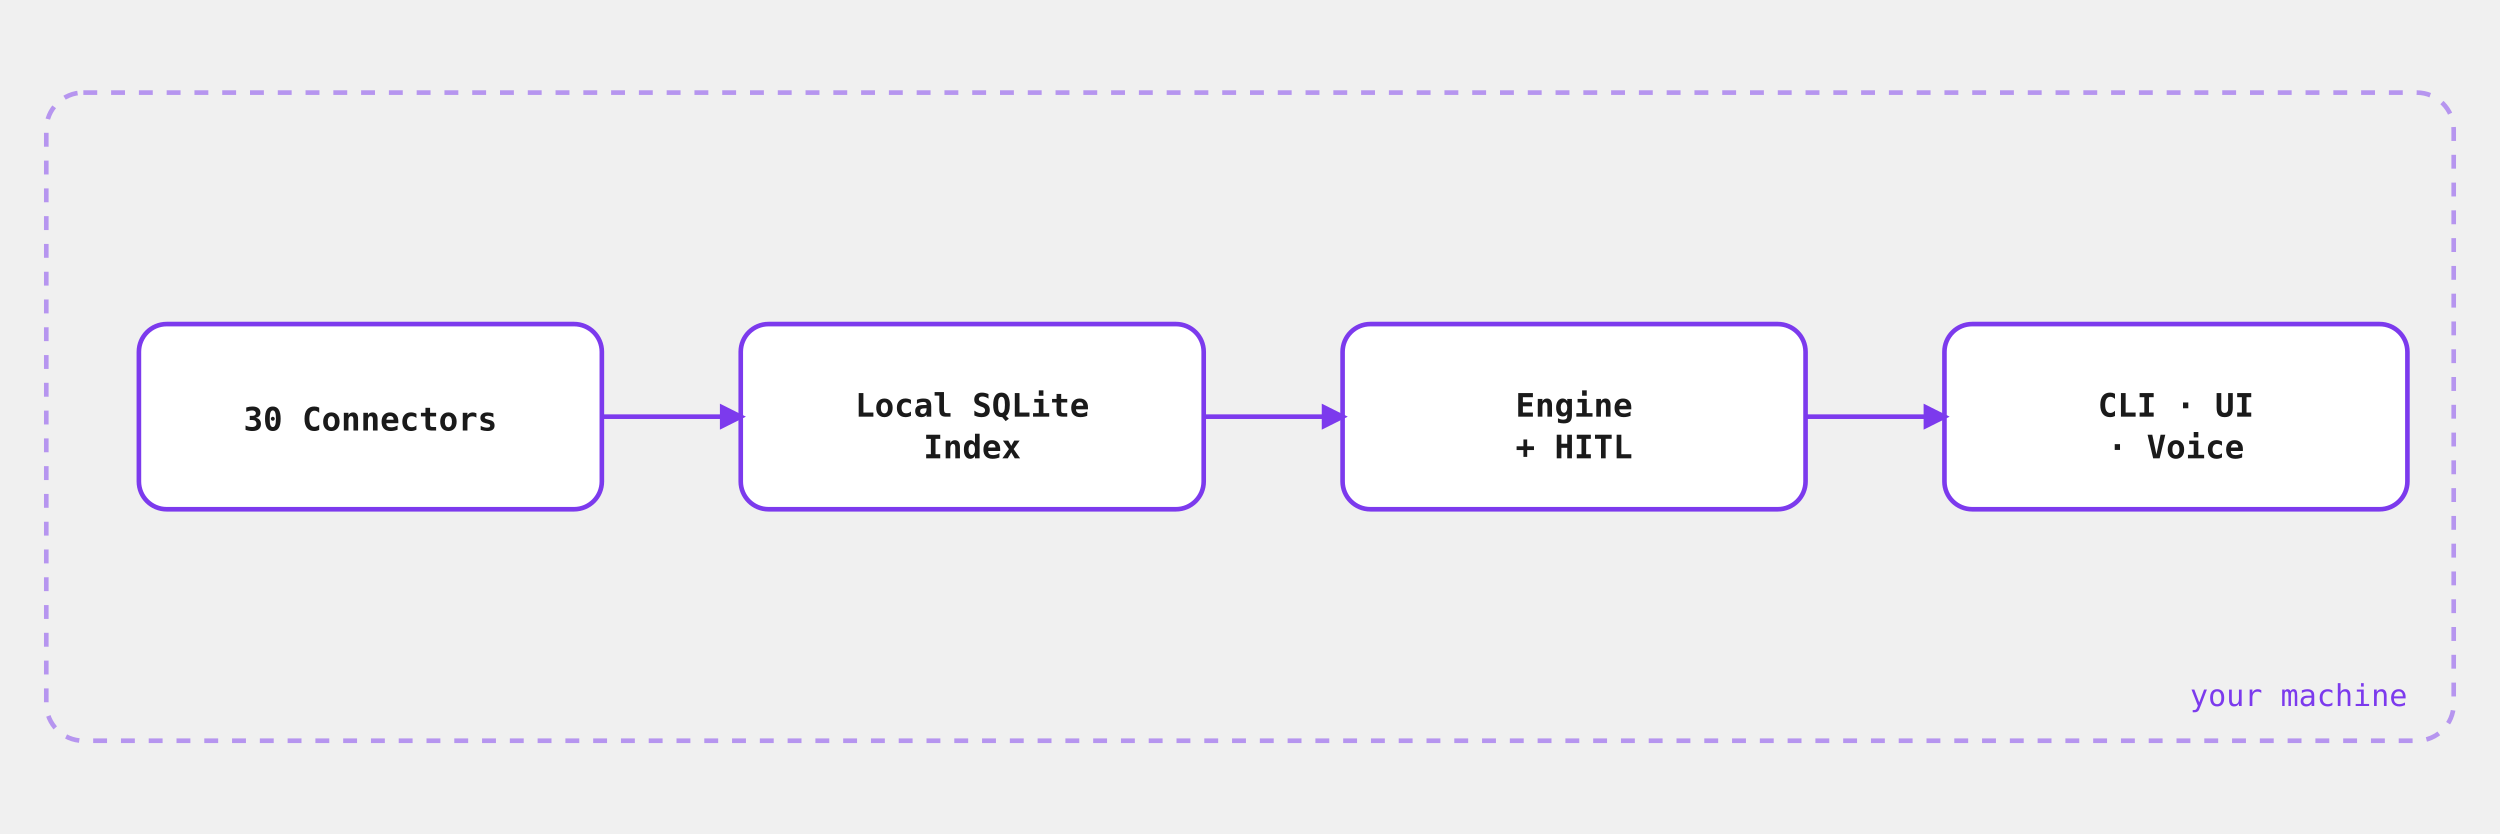
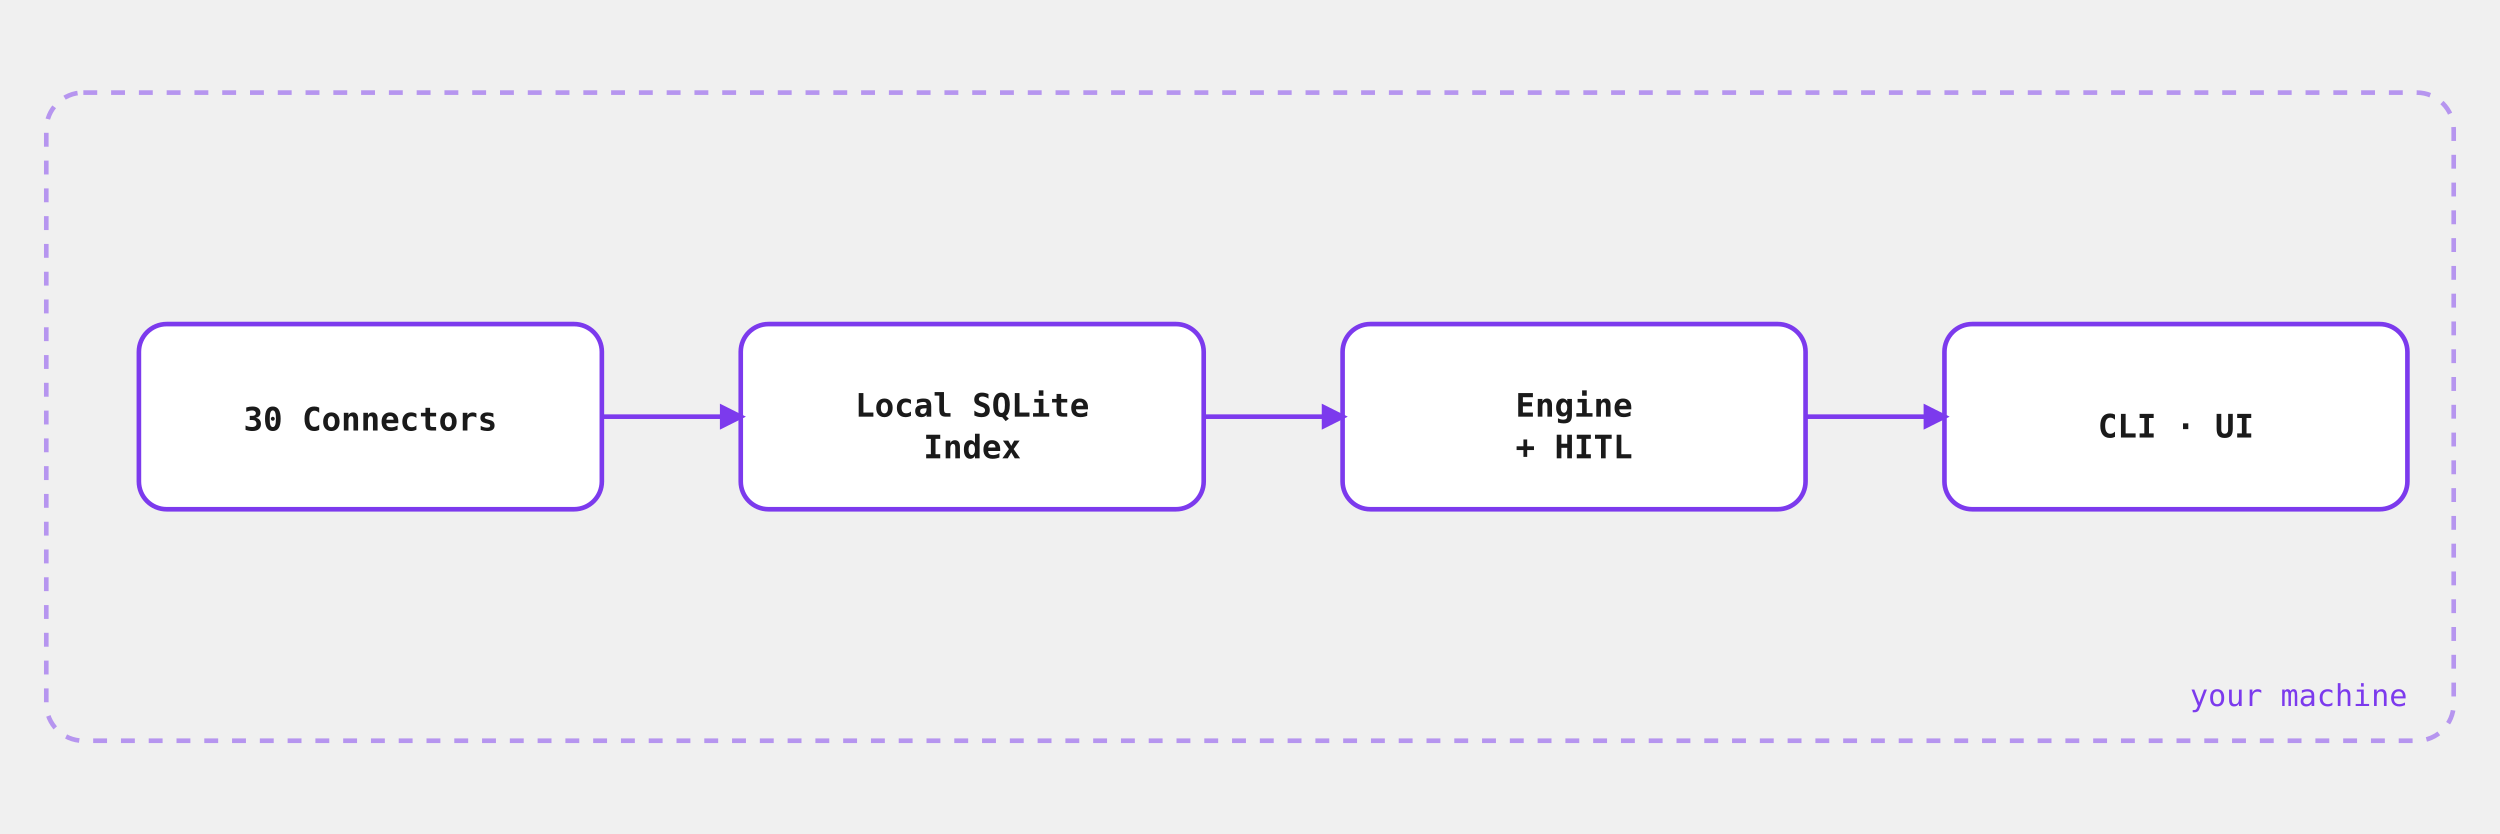
- <svg xmlns="http://www.w3.org/2000/svg" width="1080" height="360" viewBox="0 0 1080 360" role="img" aria-label="Nimbus architecture: connectors feed a local SQLite index; the engine reads the index and exposes it via CLI, UI, and voice; everything runs on your machine">
+ <svg xmlns="http://www.w3.org/2000/svg" width="1080" height="360" viewBox="0 0 1080 360" role="img" aria-label="Nimbus architecture: connectors feed a local SQLite index; the engine reads the index and exposes it via CLI and UI; everything runs on your machine">
  <rect x="20" y="40" width="1040" height="280" rx="16" ry="16" fill="none" stroke="#7c3aed" stroke-width="2" stroke-dasharray="6 6" opacity="0.5" />
  <text x="1040" y="305" text-anchor="end" font-family="'JetBrains Mono','Cascadia Code','Consolas',monospace" font-size="13" fill="#7c3aed">
    your machine
  </text>
  <g font-family="'JetBrains Mono','Cascadia Code','Consolas',monospace" font-size="14" font-weight="600" fill="#1a1a1a">
    <rect x="60" y="140" width="200" height="80" rx="12" fill="#ffffff" stroke="#7c3aed" stroke-width="2" />
    <text x="160" y="186" text-anchor="middle">30 Connectors</text>
    <rect x="320" y="140" width="200" height="80" rx="12" fill="#ffffff" stroke="#7c3aed" stroke-width="2" />
    <text x="420" y="180" text-anchor="middle">Local SQLite</text>
    <text x="420" y="198" text-anchor="middle">Index</text>
    <rect x="580" y="140" width="200" height="80" rx="12" fill="#ffffff" stroke="#7c3aed" stroke-width="2" />
    <text x="680" y="180" text-anchor="middle">Engine</text>
    <text x="680" y="198" text-anchor="middle">+ HITL</text>
    <rect x="840" y="140" width="200" height="80" rx="12" fill="#ffffff" stroke="#7c3aed" stroke-width="2" />
-     <text x="940" y="180" text-anchor="middle">CLI · UI</text>
-     <text x="940" y="198" text-anchor="middle">· Voice</text>
+     <text x="940" y="189" text-anchor="middle">CLI · UI</text>
  </g>
  <g stroke="#7c3aed" stroke-width="2" fill="#7c3aed">
    <line x1="260" y1="180" x2="320" y2="180" />
    <polygon points="320,180 312,176 312,184" />
    <line x1="520" y1="180" x2="580" y2="180" />
    <polygon points="580,180 572,176 572,184" />
    <line x1="780" y1="180" x2="840" y2="180" />
    <polygon points="840,180 832,176 832,184" />
  </g>
</svg>
